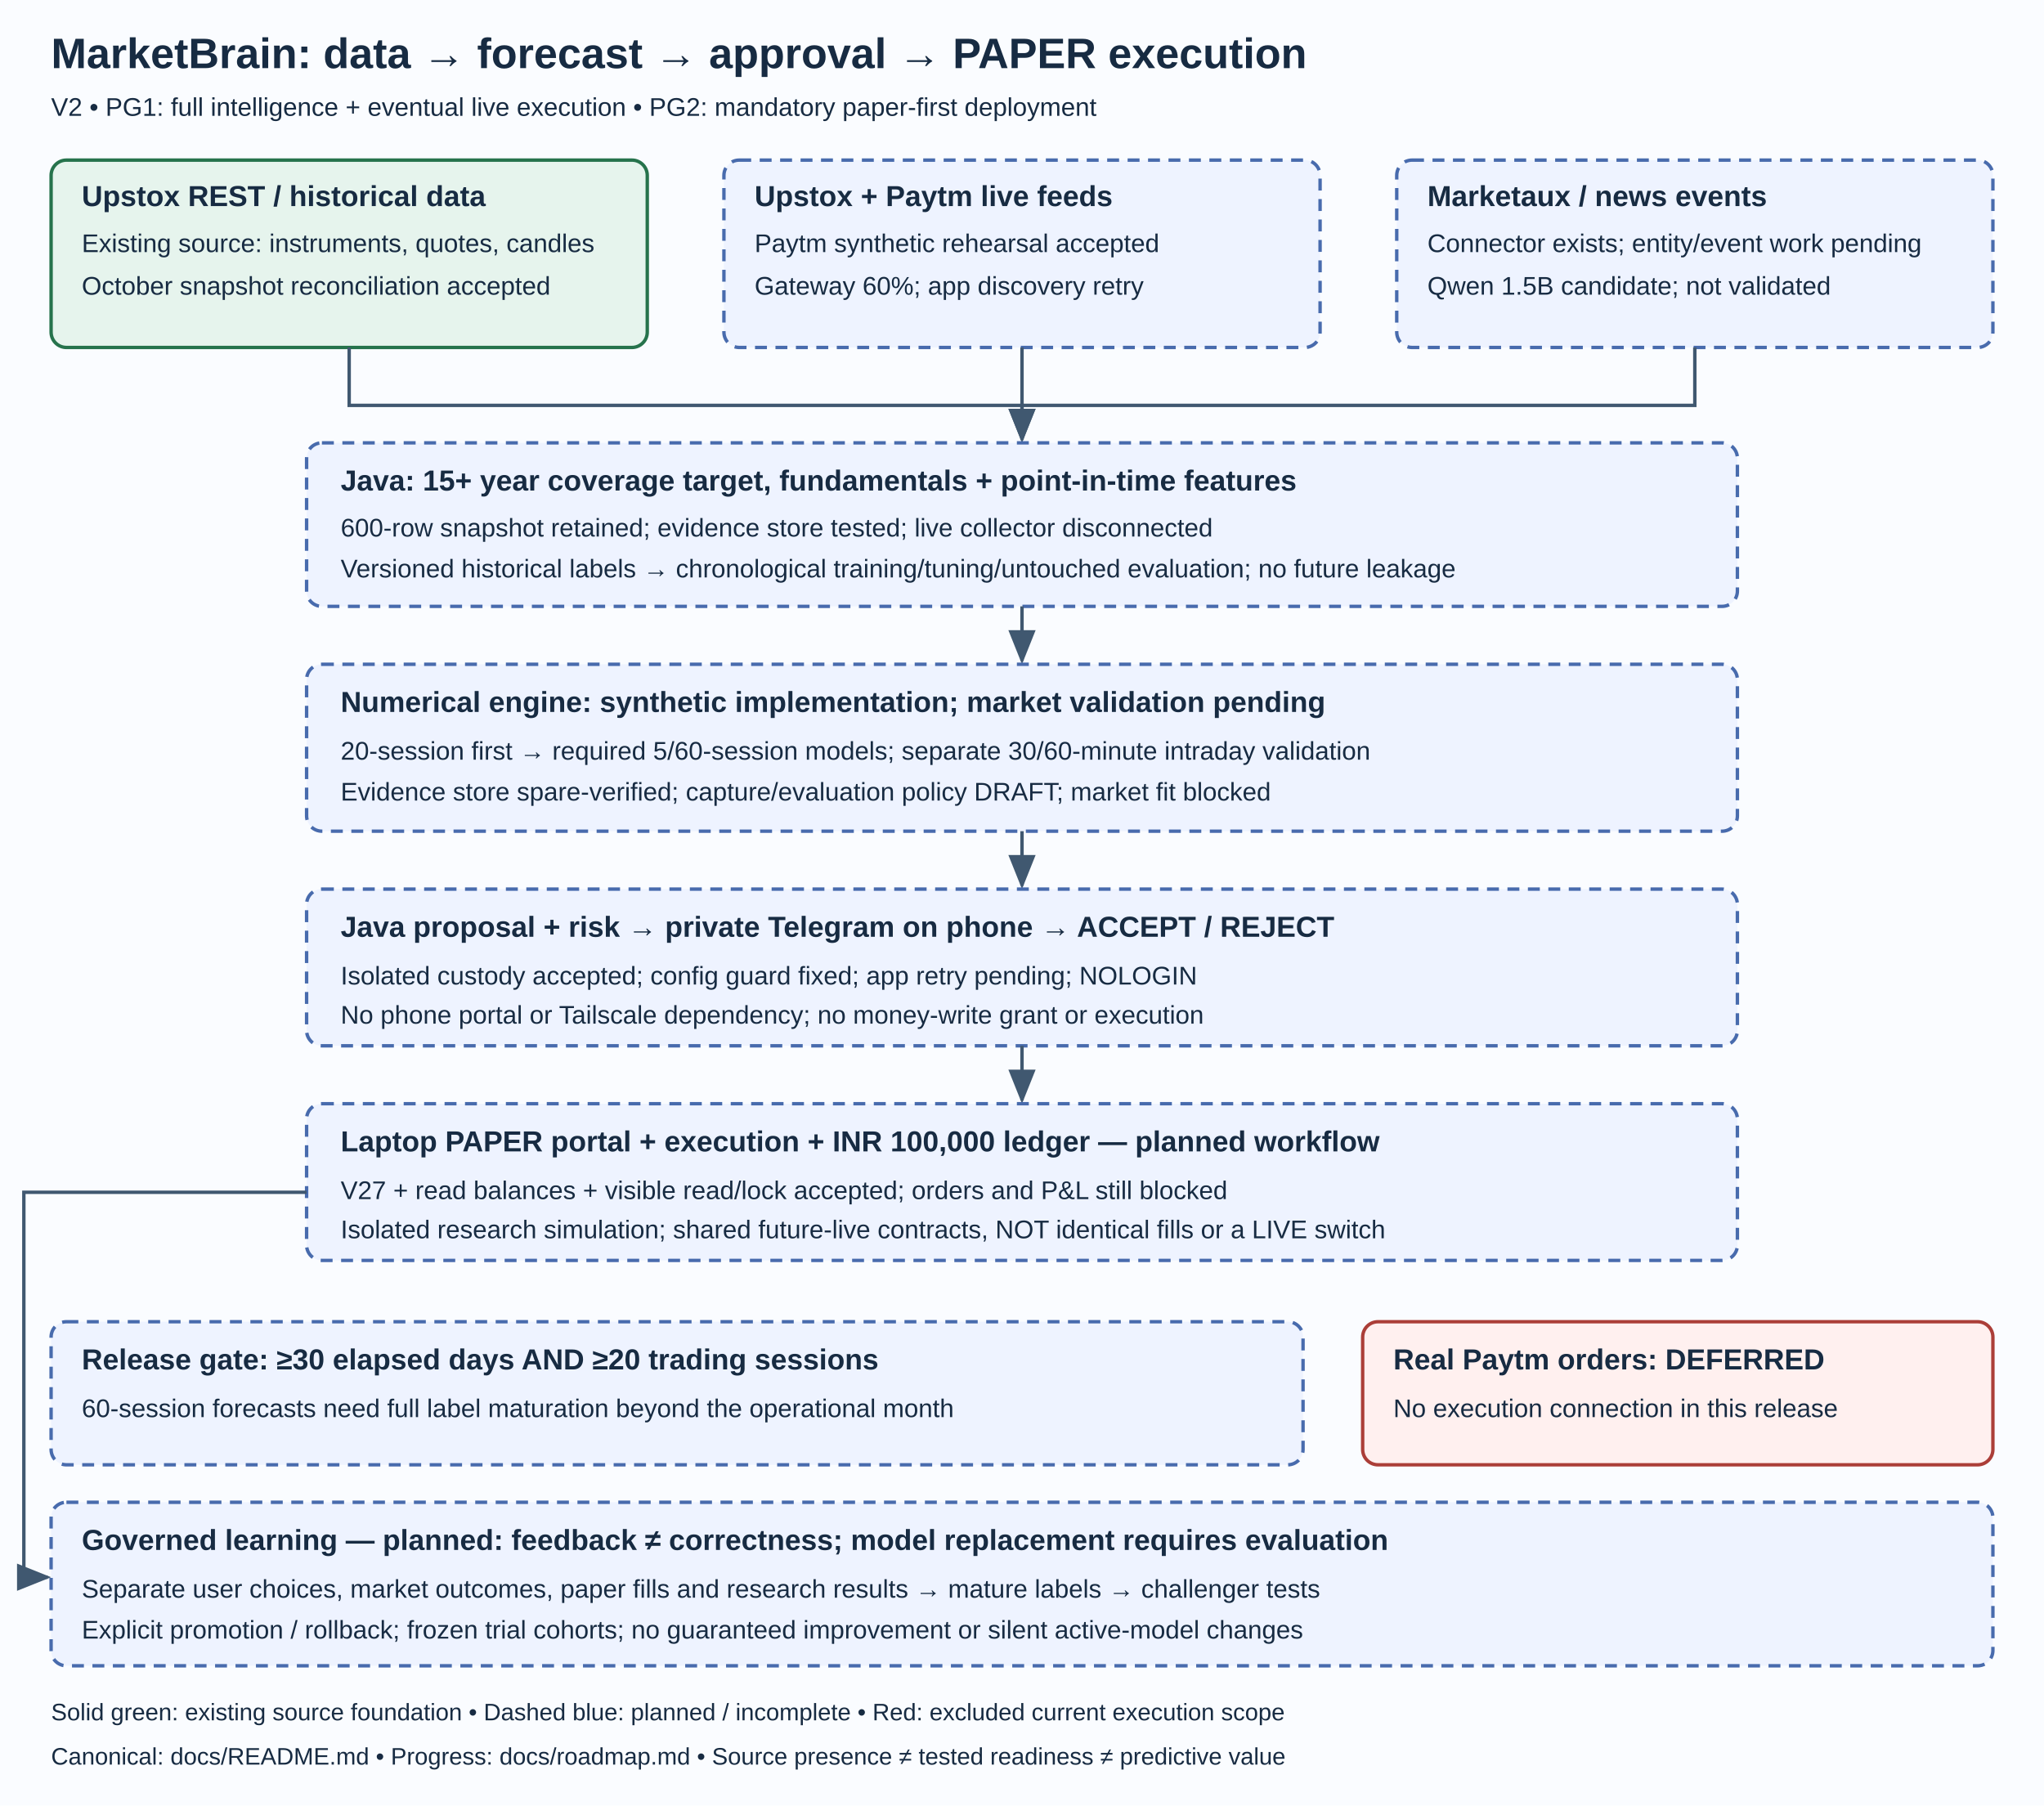
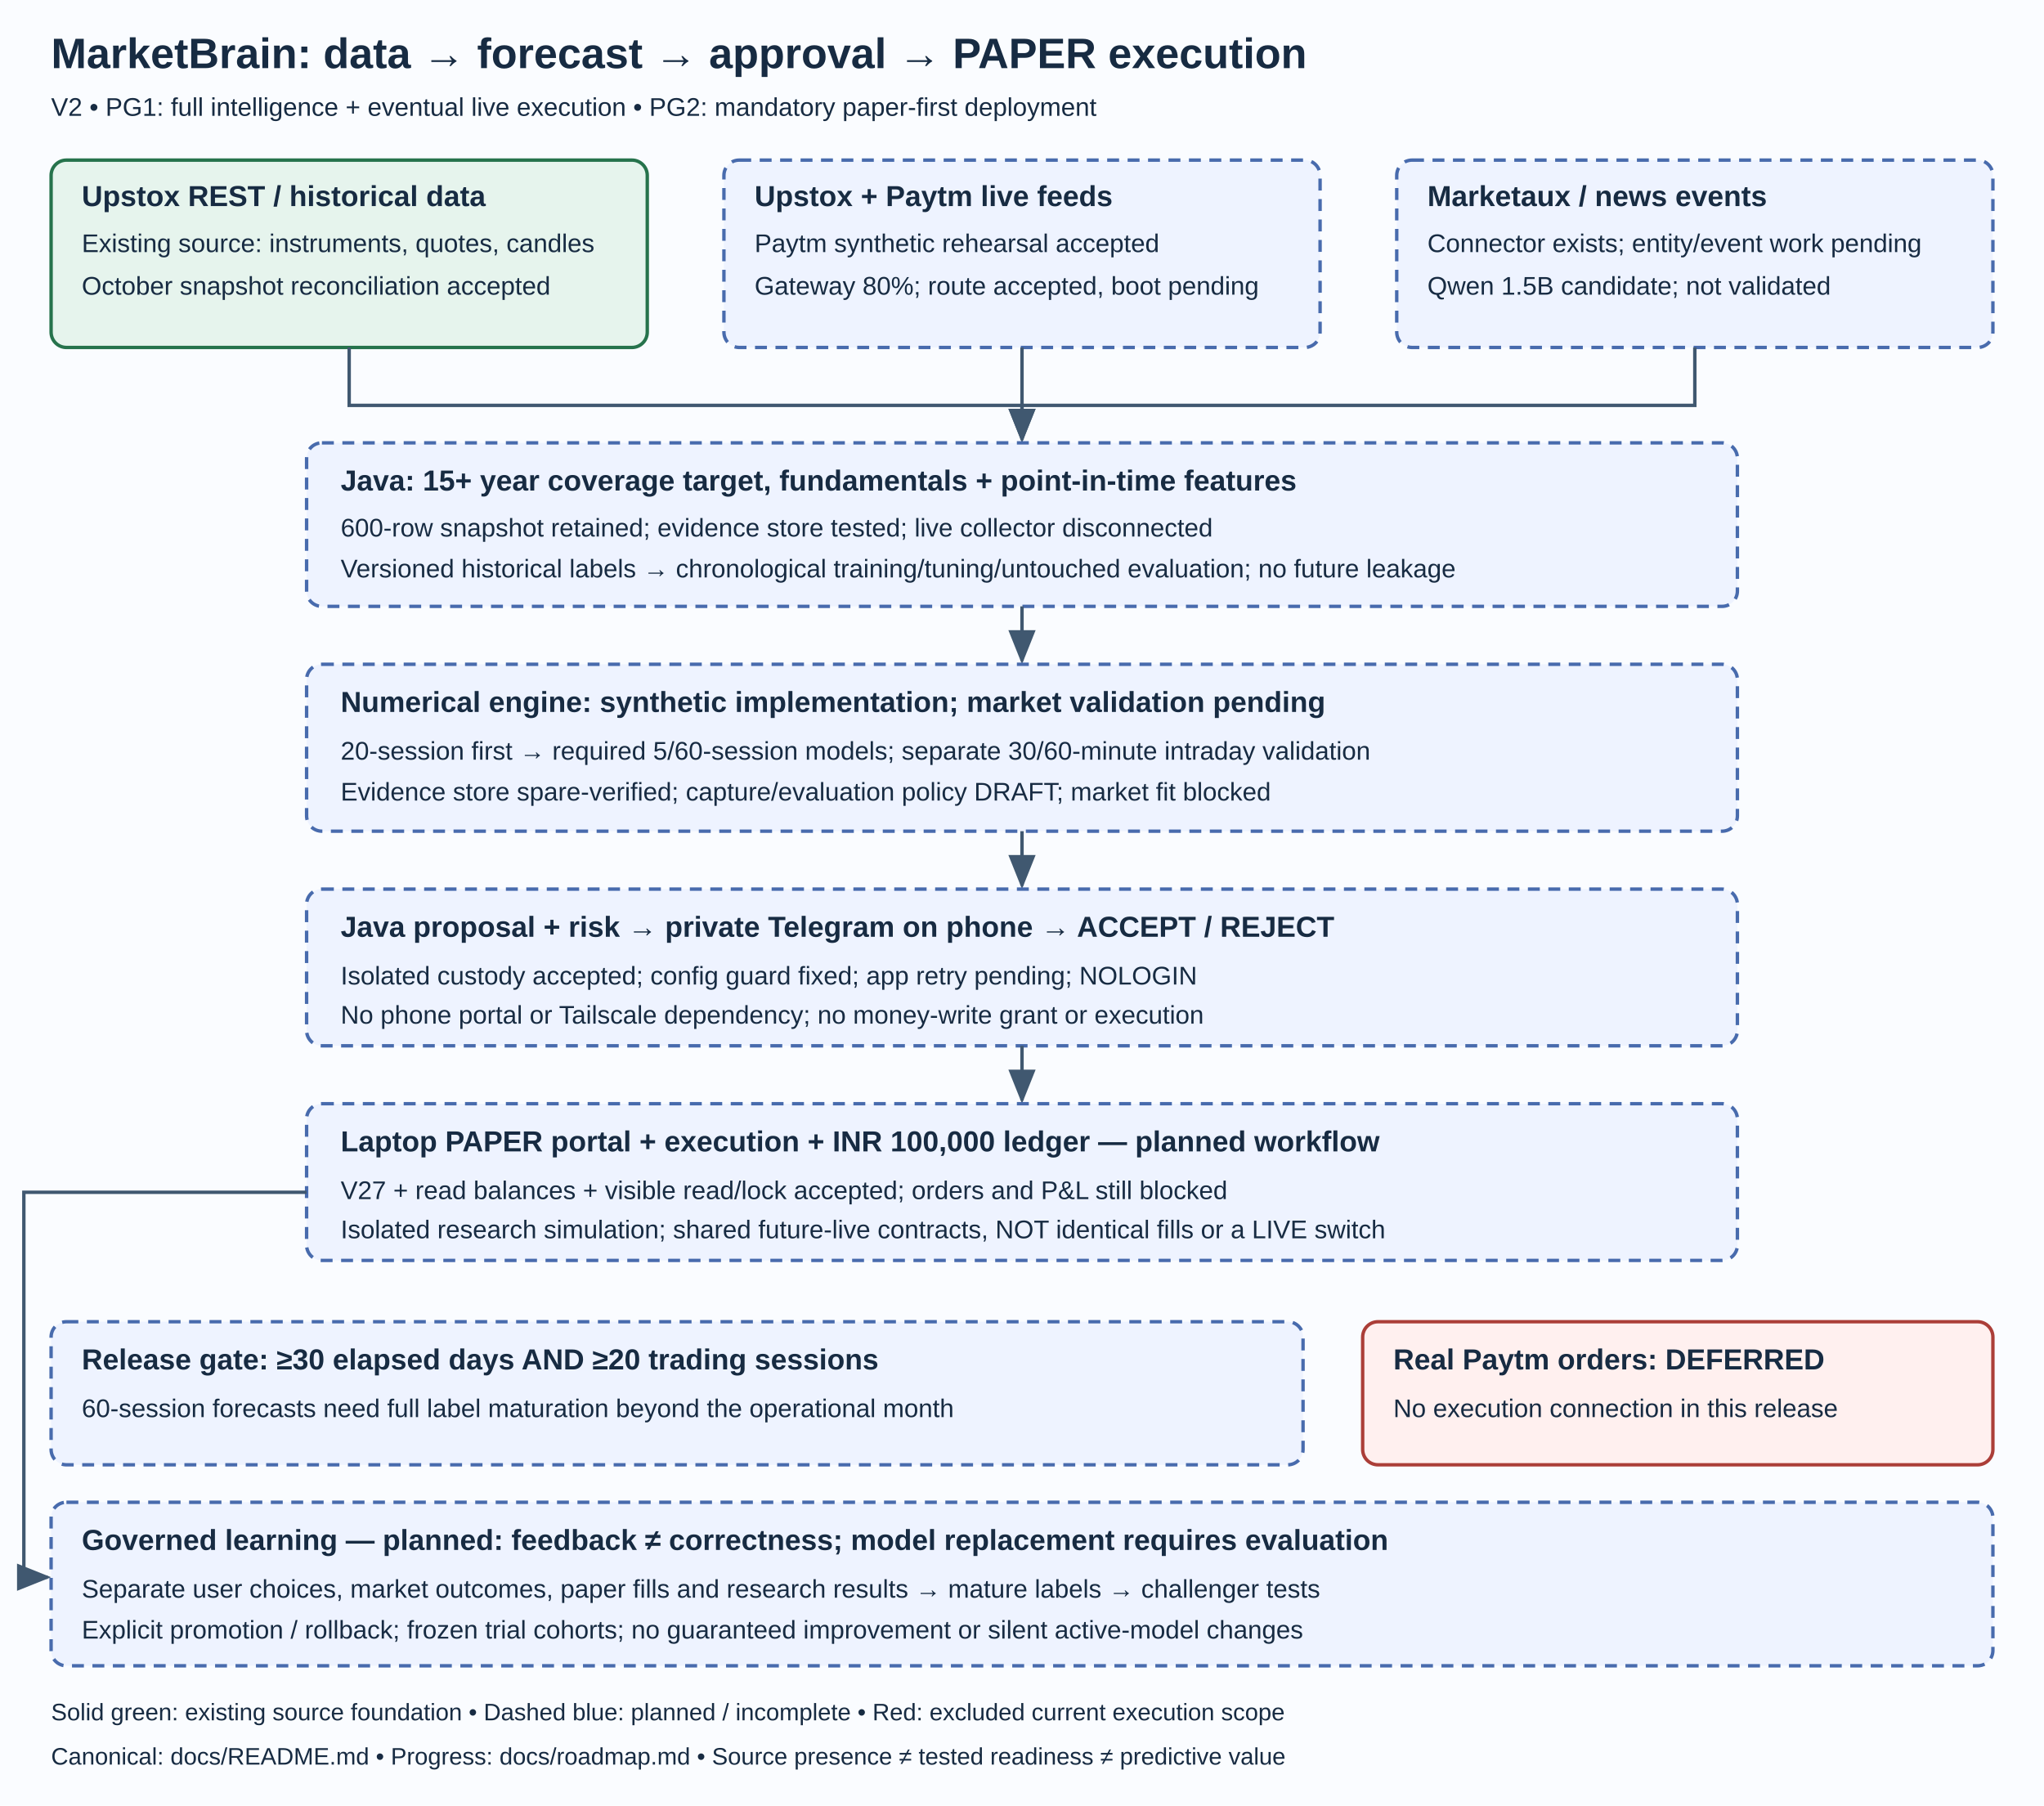
<svg xmlns="http://www.w3.org/2000/svg" width="1200" height="1060" viewBox="0 0 1200 1060" role="img" aria-labelledby="title desc">
  <defs>
    <marker id="arrow" markerWidth="10" markerHeight="8" refX="9" refY="4" orient="auto">
      <path d="M0,0 L10,4 L0,8 Z" fill="#405870" />
    </marker>
    <style>
      text { font-family: Arial, sans-serif; fill: #172b42; }
      .heading { font-size: 25px; font-weight: bold; }
      .label { font-size: 17px; font-weight: bold; }
      .body { font-size: 15px; }
      .small { font-size: 14px; }
      .existing { fill: #e6f4ed; stroke: #26734c; stroke-width: 2; }
      .planned { fill: #eef3ff; stroke: #486bad; stroke-width: 2; stroke-dasharray: 7 5; }
      .blocked { fill: #fff0ef; stroke: #ab3e38; stroke-width: 2; }
      .line { fill: none; stroke: #405870; stroke-width: 2; marker-end: url(#arrow); }
    </style>
  </defs>
  <rect width="1200" height="1060" fill="#fafcff" />
  <text x="30" y="40" class="heading">MarketBrain: data → forecast → approval → PAPER execution</text>
  <text x="30" y="68" class="body">V2 • PG1: full intelligence + eventual live execution • PG2: mandatory paper-first deployment</text>
  <rect x="30" y="94" width="350" height="110" rx="9" class="existing" />
  <text x="48" y="121" class="label">Upstox REST / historical data</text>
  <text x="48" y="148" class="body">Existing source: instruments, quotes, candles</text>
  <text x="48" y="173" class="body">October snapshot reconciliation accepted</text>
  <rect x="425" y="94" width="350" height="110" rx="9" class="planned" />
  <text x="443" y="121" class="label">Upstox + Paytm live feeds</text>
  <text x="443" y="148" class="body">Paytm synthetic rehearsal accepted</text>
-   <text x="443" y="173" class="body">Gateway 60%; app discovery retry</text>
+   <text x="443" y="173" class="body">Gateway 80%; route accepted, boot pending</text>
  <rect x="820" y="94" width="350" height="110" rx="9" class="planned" />
  <text x="838" y="121" class="label">Marketaux / news events</text>
  <text x="838" y="148" class="body">Connector exists; entity/event work pending</text>
  <text x="838" y="173" class="body">Qwen 1.5B candidate; not validated</text>
  <path d="M205 204 V238 H600 V258" class="line" />
  <path d="M600 204 V258" class="line" />
  <path d="M995 204 V238 H600" fill="none" stroke="#405870" stroke-width="2" />
  <rect x="180" y="260" width="840" height="96" rx="9" class="planned" />
  <text x="200" y="288" class="label">Java: 15+ year coverage target, fundamentals + point-in-time features</text>
  <text x="200" y="315" class="body">600-row snapshot retained; evidence store tested; live collector disconnected</text>
  <text x="200" y="339" class="body">Versioned historical labels → chronological training/tuning/untouched evaluation; no future leakage</text>
  <path d="M600 356 V388" class="line" />
  <rect x="180" y="390" width="840" height="98" rx="9" class="planned" />
  <text x="200" y="418" class="label">Numerical engine: synthetic implementation; market validation pending</text>
  <text x="200" y="446" class="body">20-session first → required 5/60-session models; separate 30/60-minute intraday validation</text>
  <text x="200" y="470" class="body">Evidence store spare-verified; capture/evaluation policy DRAFT; market fit blocked</text>
  <path d="M600 488 V520" class="line" />
  <rect x="180" y="522" width="840" height="92" rx="9" class="planned" />
  <text x="200" y="550" class="label">Java proposal + risk → private Telegram on phone → ACCEPT / REJECT</text>
  <text x="200" y="578" class="body">Isolated custody accepted; config guard fixed; app retry pending; NOLOGIN</text>
  <text x="200" y="601" class="body">No phone portal or Tailscale dependency; no money-write grant or execution</text>
  <path d="M600 614 V646" class="line" />
  <rect x="180" y="648" width="840" height="92" rx="9" class="planned" />
  <text x="200" y="676" class="label">Laptop PAPER portal + execution + INR 100,000 ledger — planned workflow</text>
  <text x="200" y="704" class="body">V27 + read balances + visible read/lock accepted; orders and P&amp;L still blocked</text>
  <text x="200" y="727" class="body">Isolated research simulation; shared future-live contracts, NOT identical fills or a LIVE switch</text>
  <rect x="30" y="776" width="735" height="84" rx="9" class="planned" />
  <text x="48" y="804" class="label">Release gate: ≥30 elapsed days AND ≥20 trading sessions</text>
  <text x="48" y="832" class="body">60-session forecasts need full label maturation beyond the operational month</text>
  <rect x="800" y="776" width="370" height="84" rx="9" class="blocked" />
  <text x="818" y="804" class="label">Real Paytm orders: DEFERRED</text>
  <text x="818" y="832" class="body">No execution connection in this release</text>
  <path d="M180 700 H14 V926 H28" class="line" />
  <rect x="30" y="882" width="1140" height="96" rx="9" class="planned" />
  <text x="48" y="910" class="label">Governed learning — planned: feedback ≠ correctness; model replacement requires evaluation</text>
  <text x="48" y="938" class="body">Separate user choices, market outcomes, paper fills and research results → mature labels → challenger tests</text>
  <text x="48" y="962" class="body">Explicit promotion / rollback; frozen trial cohorts; no guaranteed improvement or silent active-model changes</text>
  <text x="30" y="1010" class="small">Solid green: existing source foundation • Dashed blue: planned / incomplete • Red: excluded current execution scope</text>
  <text x="30" y="1036" class="small">Canonical: docs/README.md • Progress: docs/roadmap.md • Source presence ≠ tested readiness ≠ predictive value</text>
</svg>
